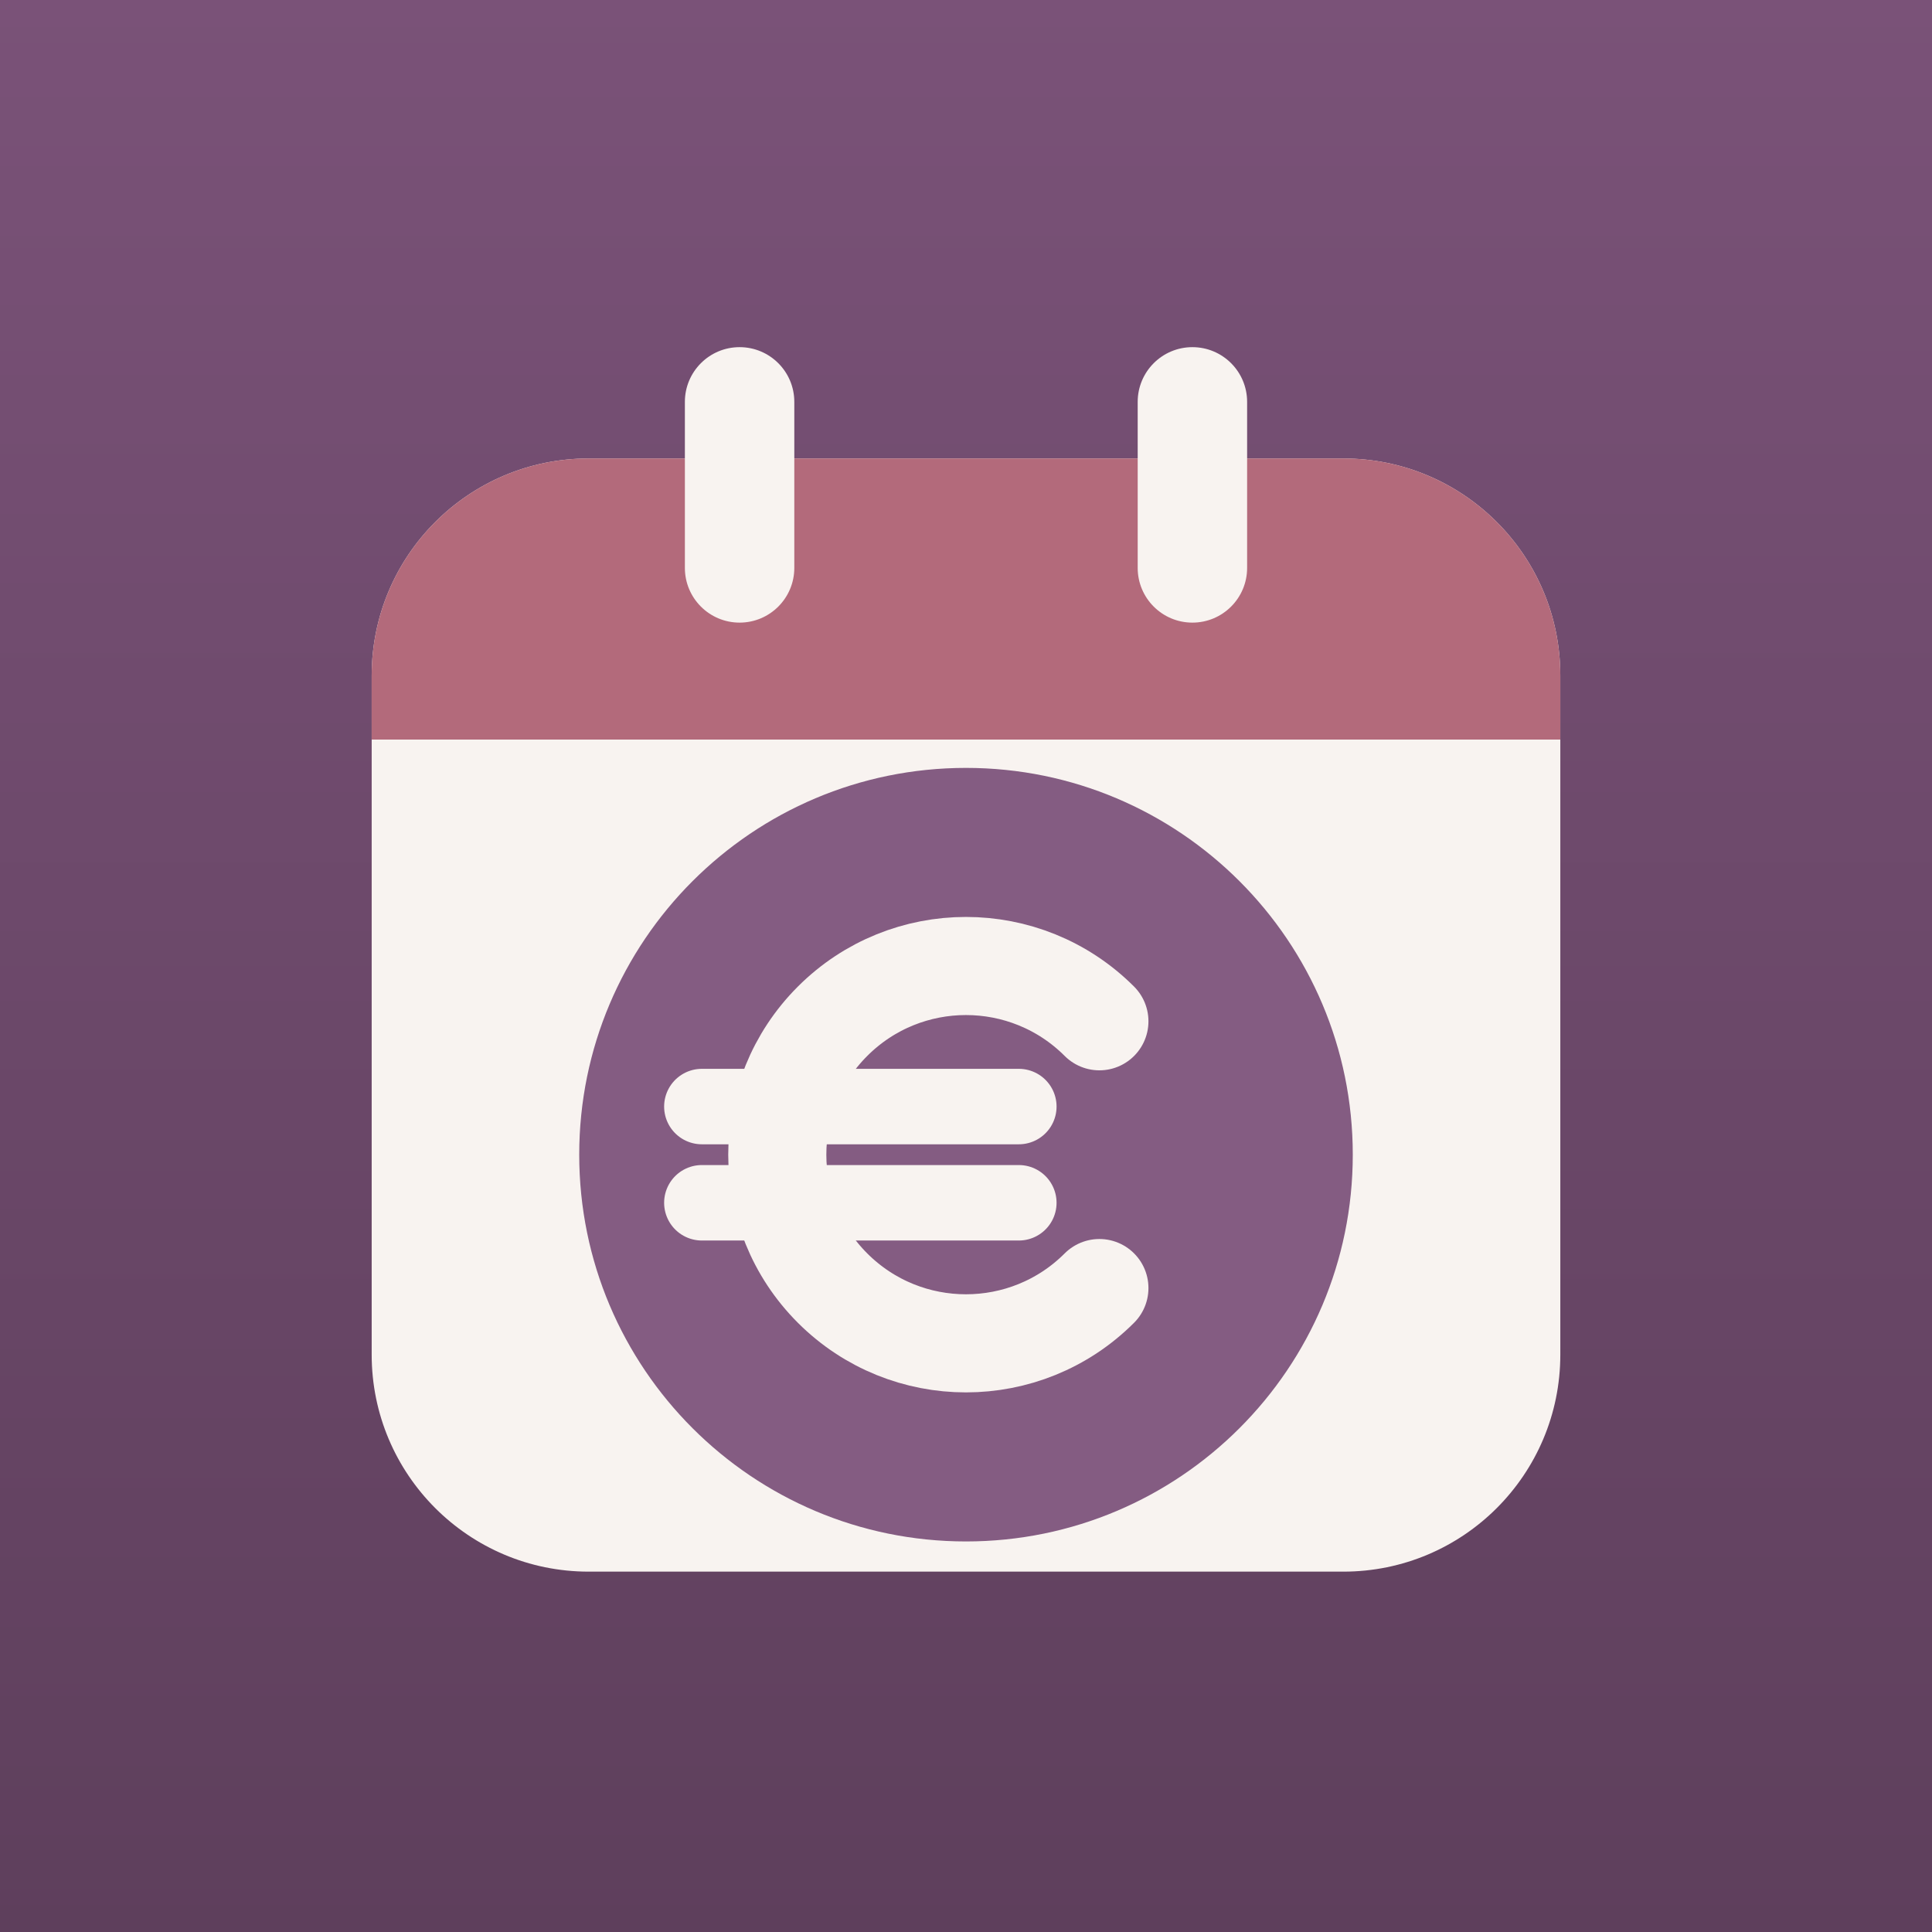
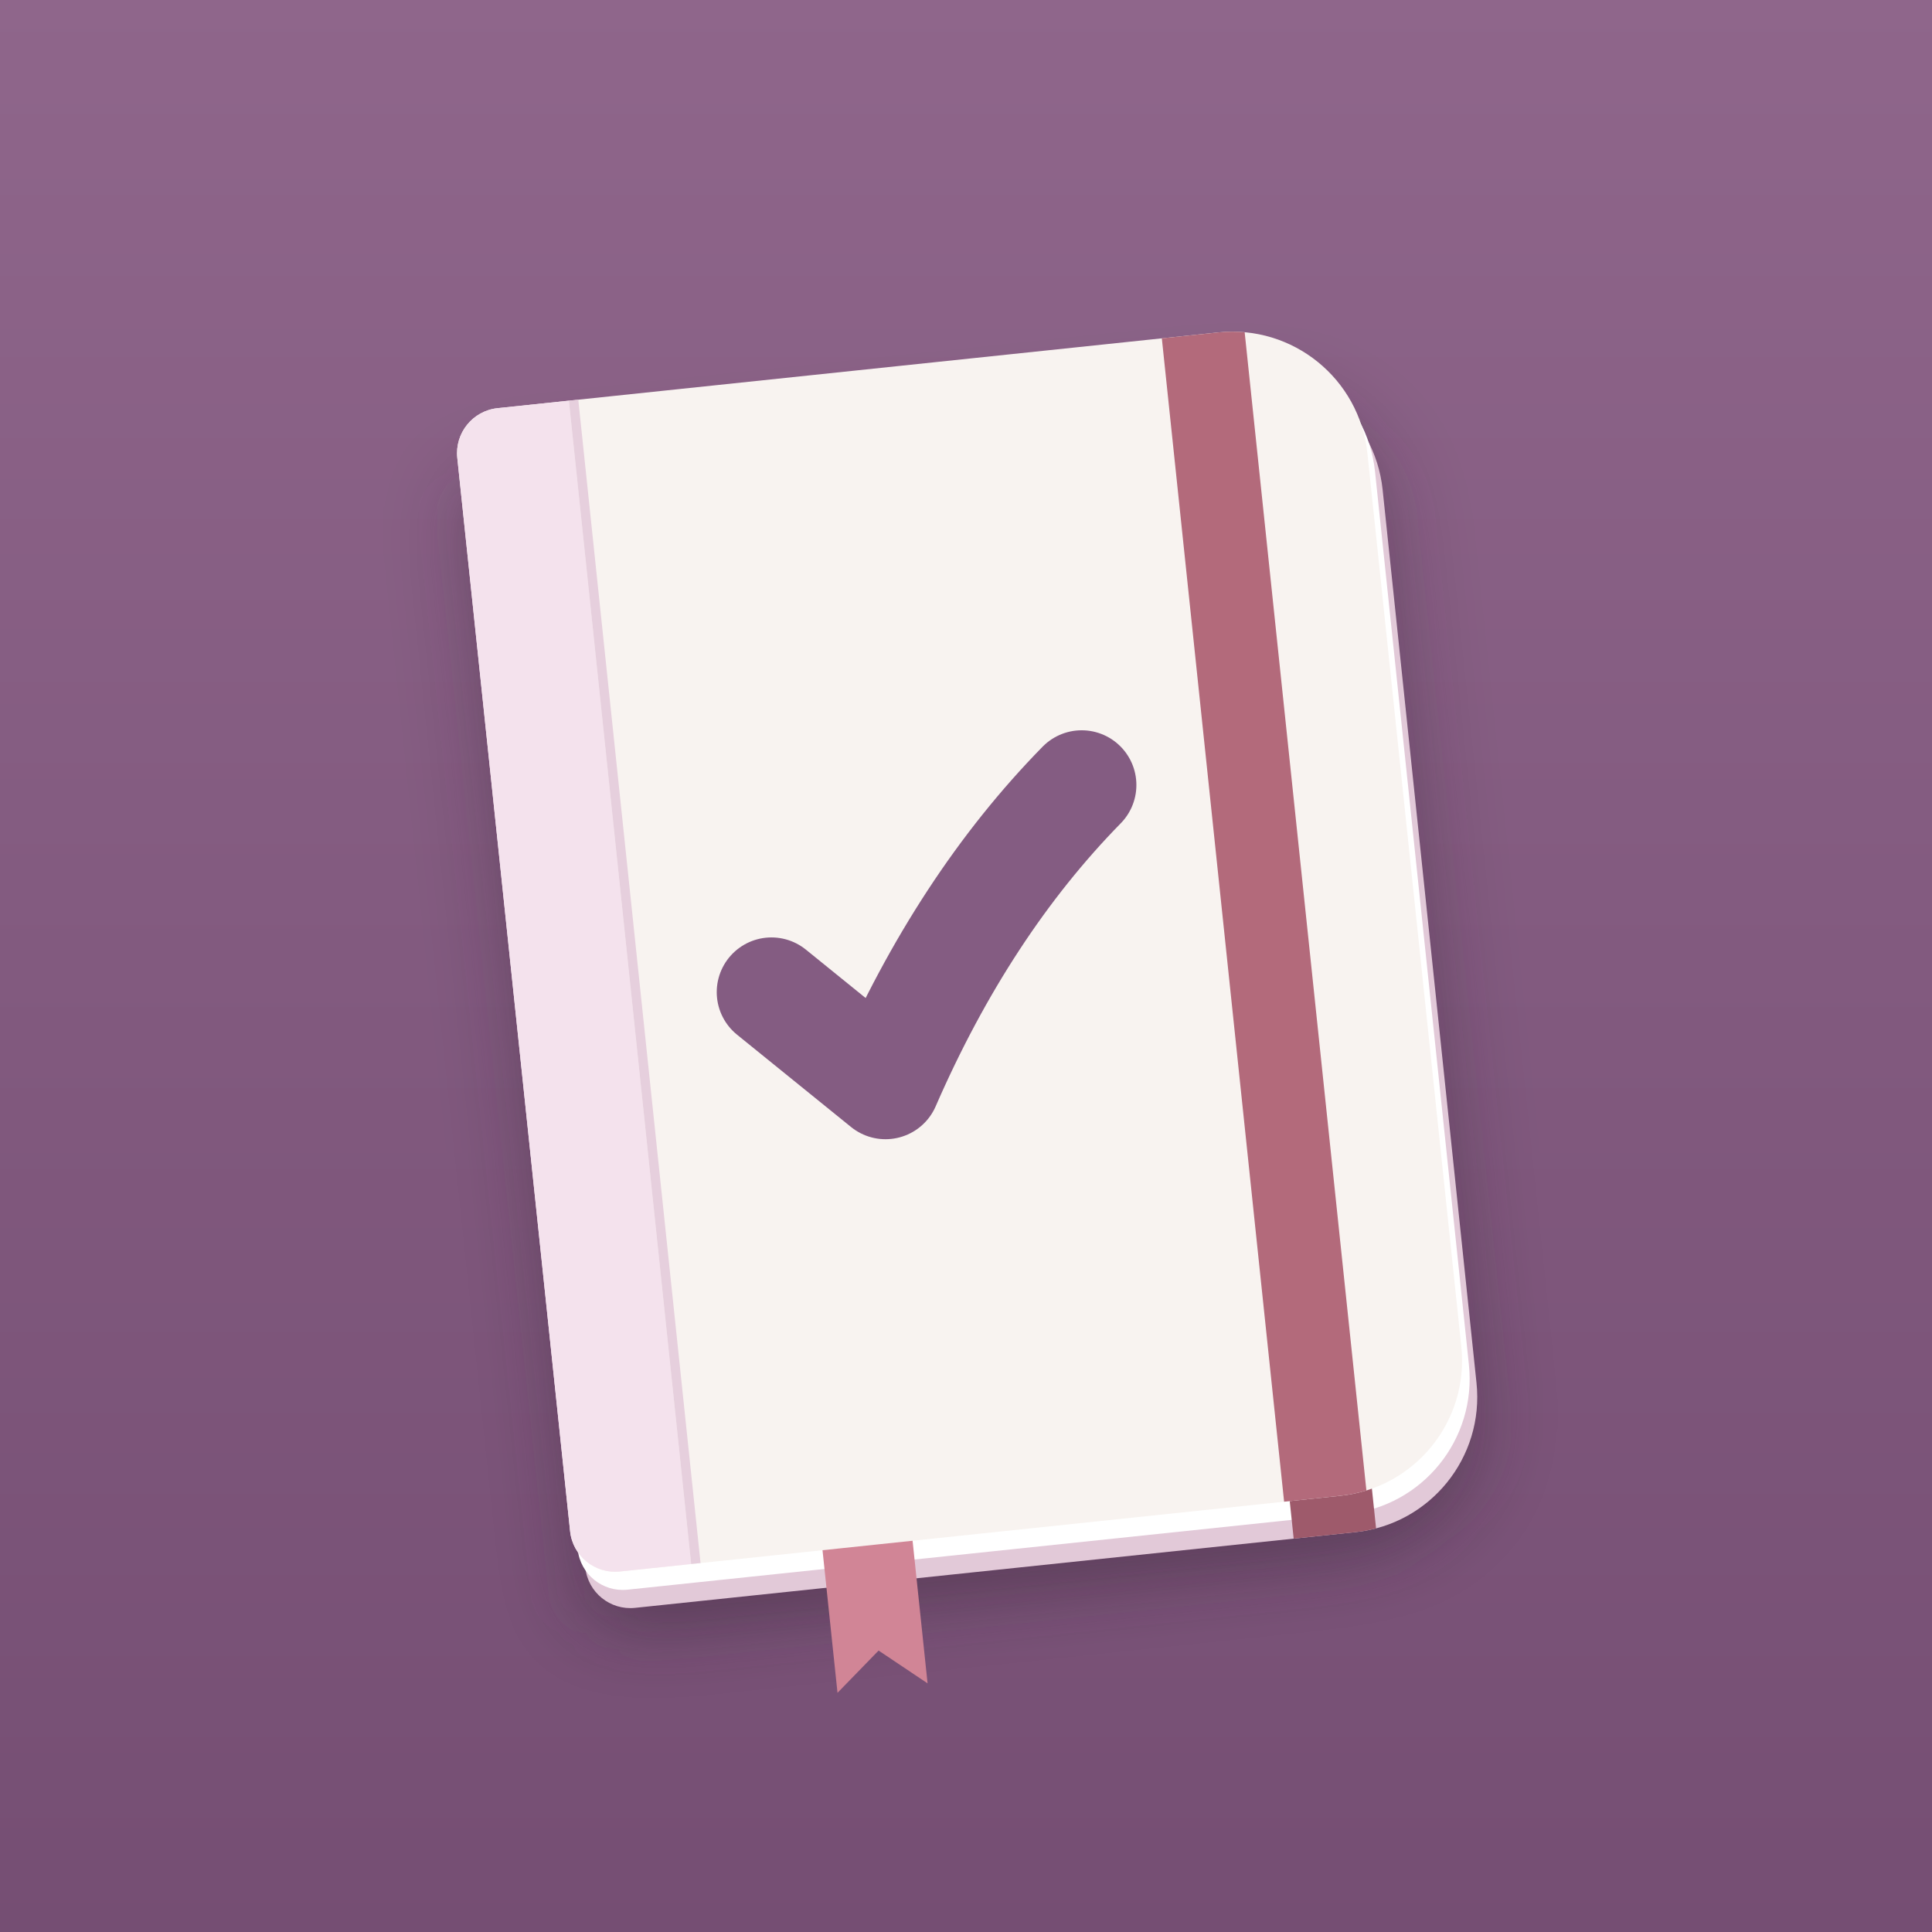
<svg xmlns="http://www.w3.org/2000/svg" viewBox="0 0 1024 1024">
  <defs>
    <linearGradient id="bg" x1="0" y1="0" x2="0" y2="1">
-       <stop offset="0" stop-color="#7a5278" />
-       <stop offset="1" stop-color="#5e3f5c" />
+       <stop offset="0" stop-color="#8f668b" />
+       <stop offset="1" stop-color="#754e73" />
    </linearGradient>
+     <filter id="sh" x="-20%" y="-20%" width="140%" height="140%">
+       <feGaussianBlur stdDeviation="20" />
+     </filter>
+     <clipPath id="c">
+       <path d="M296 192H680A72 72 0 0 1 752 264V740A72 72 0 0 1 680 812H296A24 24 0 0 1 272 788V216A24 24 0 0 1 296 192Z" />
+     </clipPath>
+     <clipPath id="b">
+       <path d="M296 192H680A72 72 0 0 1 752 264V740A72 72 0 0 1 680 812H296A24 24 0 0 1 272 788V216A24 24 0 0 1 296 192Z" transform="translate(6 20)" />
+     </clipPath>
  </defs>
  <rect width="1024" height="1024" fill="url(#bg)" />
-   <rect x="197" y="243" width="630" height="590" rx="115" fill="#f8f3f0" />
-   <path d="M197 392V358A115 115 0 0 1 312 243H712A115 115 0 0 1 827 358V392Z" fill="#b36a7b" />
-   <rect x="363" y="184" width="58" height="146" rx="29" fill="#f8f3f0" />
-   <rect x="603" y="184" width="58" height="146" rx="29" fill="#f8f3f0" />
-   <circle cx="512" cy="612" r="205" fill="#845c82" />
-   <g fill="none" stroke="#f8f3f0" stroke-linecap="round">
-     <path d="M582.7 541.3 A100 100 0 1 0 582.7 682.7" stroke-width="52" />
-     <path d="M372.0 586.5 H540 M372.0 637.5 H540" stroke-width="40" />
+   <g transform="rotate(-6 512 512)">
+     <path d="M296 192H680A72 72 0 0 1 752 264V740A72 72 0 0 1 680 812H296A24 24 0 0 1 272 788V216A24 24 0 0 1 296 192Z" transform="translate(4 34)" fill="#2c1e29" opacity=".38" filter="url(#sh)" />
+     <path d="M296 192H680A72 72 0 0 1 752 264V740A72 72 0 0 1 680 812H296A24 24 0 0 1 272 788V216A24 24 0 0 1 296 192Z" transform="translate(6 20)" fill="#e2c9d8" />
+     <path d="M296 192H680A72 72 0 0 1 752 264V740A72 72 0 0 1 680 812H296A24 24 0 0 1 272 788V216A24 24 0 0 1 296 192Z" transform="translate(3 10)" fill="#ffffff" />
+     <rect x="653" y="780" width="44" height="60" fill="#9e5a6b" clip-path="url(#b)" />
+     <path d="M404 800h48v88l-24 -20l-24 20z" fill="#d18596" />
+     <g clip-path="url(#c)">
+       <rect x="272" y="192" width="480" height="620" fill="#f8f3f0" />
+       <rect x="272" y="192" width="62" height="620" fill="#f4e2ed" />
+       <rect x="334" y="192" width="5" height="620" fill="#e6cfdd" />
+       <rect x="650" y="192" width="44" height="620" fill="#b36a7b" />
+     </g>
+     <path d="M408 515L463 570Q514 480 583 423" fill="none" stroke="#845c82" stroke-width="58" stroke-linecap="round" stroke-linejoin="round" />
  </g>
</svg>
